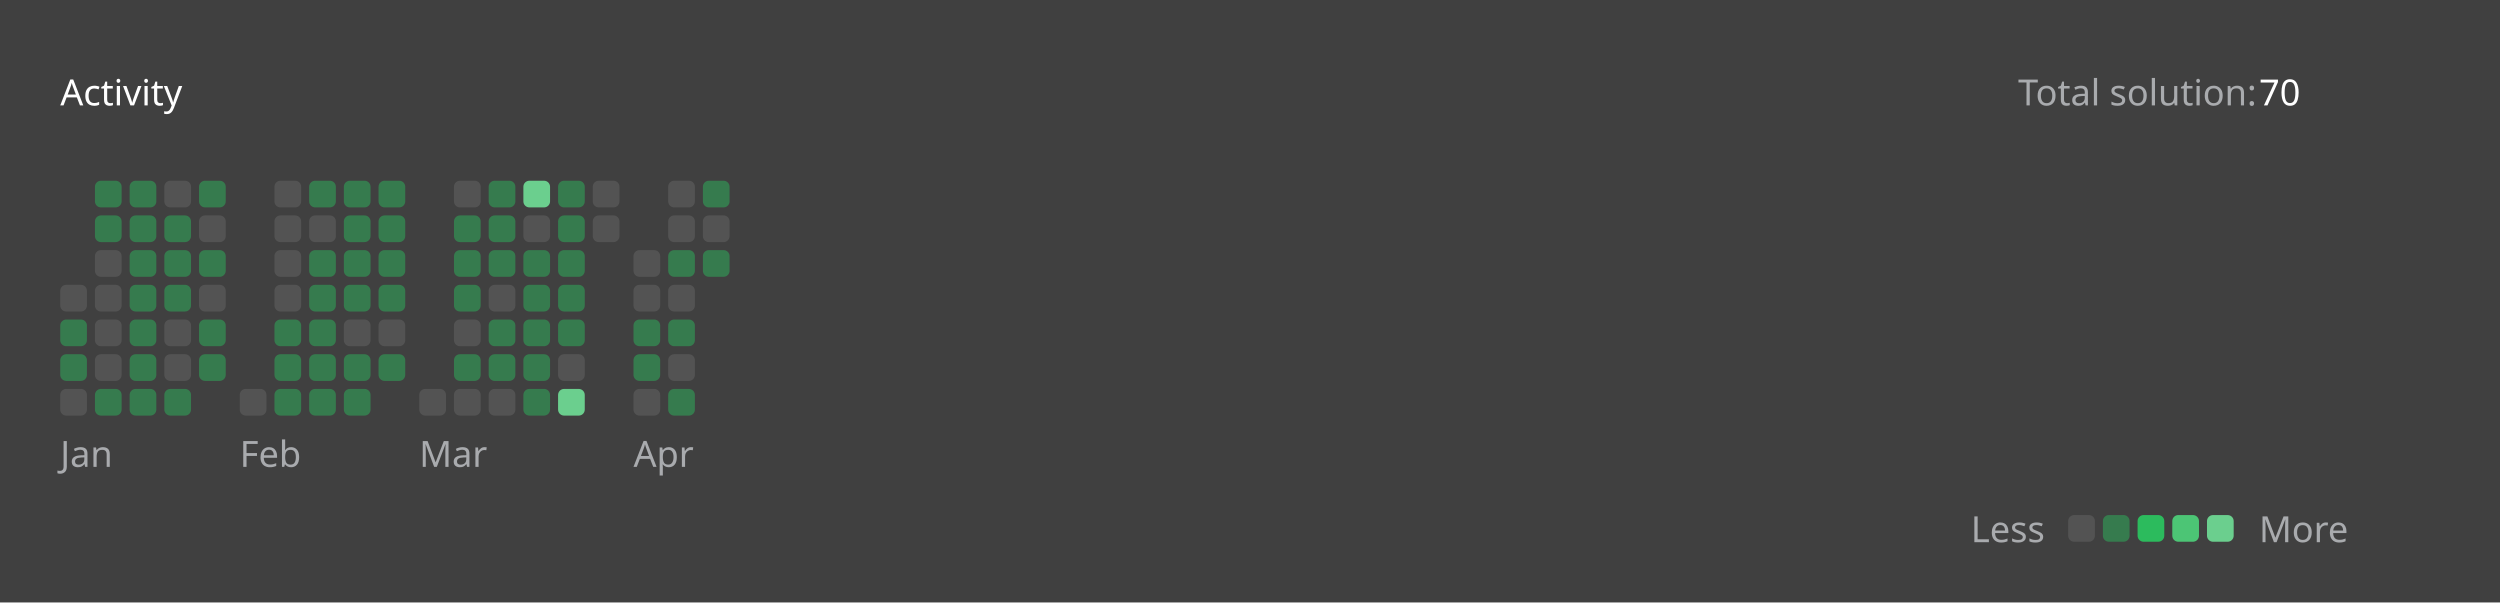
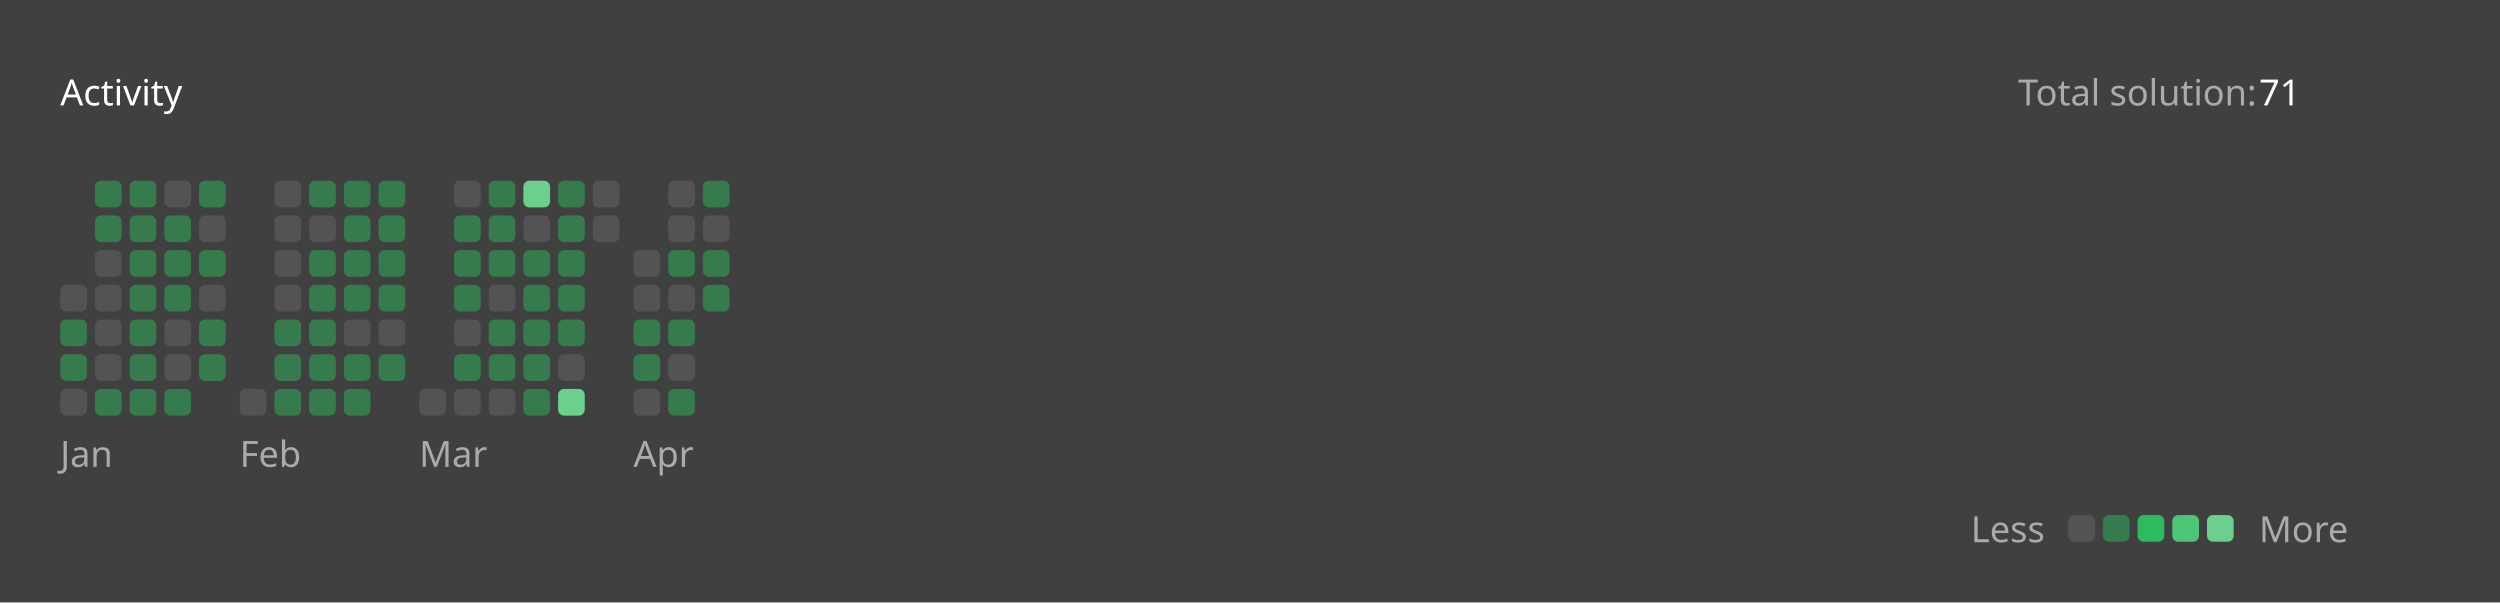
<svg xmlns="http://www.w3.org/2000/svg" version="1.1" height="200" width="830" viewBox="0 0 830 200">
  <style>*{font-family: "Segoe UI", Tahoma, Geneva, Verdana, sans-serif;}</style>
  <style>.title{font-weight: 500;font-size: 1rem;}</style>
  <style>.rotate-90{transform: rotate(-90deg);transform-origin: center;transform-box: fill-box;}</style>
  <style>.state{font-size: .75rem;}</style>
  <style>.light{color: #ffffff;fill: #ffffff;}</style>
  <style>.light-gray{color: #eff2f699;fill: #eff2f699;}</style>
  <style>.dark-gray{color: #ebebf54d;fill: #ebebf54d;}</style>
  <style>.gray{color: #747474;fill: #747474;}</style>
  <style>.orange{color: #ffa116;fill: #ffa116;}</style>
  <style>.background{color: #404040;fill: #404040;}</style>
  <style>.level-1-block{fill: #ffffff1a;}</style>
  <style>.level-2-block{fill: #2cb55d80;}</style>
  <style>.level-3-block{fill: #2cbb5dff;}</style>
  <style>.level-4-block{fill: #4cc575ff;}</style>
  <style>.level-5-block{fill: #6bcf8eff;}</style>
  <rect fill="#404040" x="0" y="0" width="830" height="200" rx="0.5rem" />
  <g text-anchor="start" text-decoration="1" class="title">
    <text x="20" y="35">
      <tspan class="light">Activity</tspan>
      <tspan class="orange" />
    </text>
  </g>
  <g class="state">
    <text x="670" y="35" class="light-gray"> Total solution: </text>
-     <text x="750" y="35" class="light"> 70 </text>
+     <text x="750" y="35" class="light"> 71 </text>
    <text x="678.88" y="180" class="light-gray" text-anchor="end">Less</text>
    <rect x="686.64" y="171" width="8.86" height="8.86" rx="2" ry="2" class="level-1-block" />
    <rect x="698.16" y="171" width="8.86" height="8.86" rx="2" ry="2" class="level-2-block" />
    <rect x="709.68" y="171" width="8.86" height="8.86" rx="2" ry="2" class="level-3-block" />
    <rect x="721.2" y="171" width="8.86" height="8.86" rx="2" ry="2" class="level-4-block" />
    <rect x="732.72" y="171" width="8.86" height="8.86" rx="2" ry="2" class="level-5-block" />
    <text x="750" y="180" class="light-gray">More</text>
  </g>
  <g x="20" y="60">
    <g x="20" y="60">
      <g x="20.0" y="60">
        <rect x="20.0" y="94.56" width="8.86" height="8.86" rx="2" ry="2" class="level-1-block" />
        <rect x="20.0" y="106.08" width="8.86" height="8.86" rx="2" ry="2" class="level-2-block" />
        <rect x="20.0" y="117.6" width="8.86" height="8.86" rx="2" ry="2" class="level-2-block" />
        <rect x="20.0" y="129.12" width="8.86" height="8.86" rx="2" ry="2" class="level-1-block" />
      </g>
      <g x="31.52" y="60">
        <rect x="31.52" y="60.0" width="8.86" height="8.86" rx="2" ry="2" class="level-2-block" />
        <rect x="31.52" y="71.52" width="8.86" height="8.86" rx="2" ry="2" class="level-2-block" />
        <rect x="31.52" y="83.04" width="8.86" height="8.86" rx="2" ry="2" class="level-1-block" />
        <rect x="31.52" y="94.56" width="8.86" height="8.86" rx="2" ry="2" class="level-1-block" />
        <rect x="31.52" y="106.08" width="8.86" height="8.86" rx="2" ry="2" class="level-1-block" />
        <rect x="31.52" y="117.6" width="8.86" height="8.86" rx="2" ry="2" class="level-1-block" />
        <rect x="31.52" y="129.12" width="8.86" height="8.86" rx="2" ry="2" class="level-2-block" />
      </g>
      <g x="43.04" y="60">
        <rect x="43.04" y="60.0" width="8.86" height="8.86" rx="2" ry="2" class="level-2-block" />
        <rect x="43.04" y="71.52" width="8.86" height="8.86" rx="2" ry="2" class="level-2-block" />
        <rect x="43.04" y="83.04" width="8.86" height="8.86" rx="2" ry="2" class="level-2-block" />
        <rect x="43.04" y="94.56" width="8.86" height="8.86" rx="2" ry="2" class="level-2-block" />
        <rect x="43.04" y="106.08" width="8.86" height="8.86" rx="2" ry="2" class="level-2-block" />
        <rect x="43.04" y="117.6" width="8.86" height="8.86" rx="2" ry="2" class="level-2-block" />
        <rect x="43.04" y="129.12" width="8.86" height="8.86" rx="2" ry="2" class="level-2-block" />
      </g>
      <g x="54.56" y="60">
        <rect x="54.56" y="60.0" width="8.86" height="8.86" rx="2" ry="2" class="level-1-block" />
        <rect x="54.56" y="71.52" width="8.86" height="8.86" rx="2" ry="2" class="level-2-block" />
        <rect x="54.56" y="83.04" width="8.86" height="8.86" rx="2" ry="2" class="level-2-block" />
        <rect x="54.56" y="94.56" width="8.86" height="8.86" rx="2" ry="2" class="level-2-block" />
        <rect x="54.56" y="106.08" width="8.86" height="8.86" rx="2" ry="2" class="level-1-block" />
        <rect x="54.56" y="117.6" width="8.86" height="8.86" rx="2" ry="2" class="level-1-block" />
        <rect x="54.56" y="129.12" width="8.86" height="8.86" rx="2" ry="2" class="level-2-block" />
      </g>
      <g x="66.08" y="60">
        <rect x="66.08" y="60.0" width="8.86" height="8.86" rx="2" ry="2" class="level-2-block" />
        <rect x="66.08" y="71.52" width="8.86" height="8.86" rx="2" ry="2" class="level-1-block" />
        <rect x="66.08" y="83.04" width="8.86" height="8.86" rx="2" ry="2" class="level-2-block" />
        <rect x="66.08" y="94.56" width="8.86" height="8.86" rx="2" ry="2" class="level-1-block" />
        <rect x="66.08" y="106.08" width="8.86" height="8.86" rx="2" ry="2" class="level-2-block" />
        <rect x="66.08" y="117.6" width="8.86" height="8.86" rx="2" ry="2" class="level-2-block" />
      </g>
      <text x="20.0" y="155" class="light-gray state">Jan</text>
    </g>
  </g>
  <g x="79.6" y="60">
    <g x="79.6" y="60">
      <g x="79.6" y="60">
        <rect x="79.6" y="129.12" width="8.86" height="8.86" rx="2" ry="2" class="level-1-block" />
      </g>
      <g x="91.12" y="60">
        <rect x="91.12" y="60.0" width="8.86" height="8.86" rx="2" ry="2" class="level-1-block" />
        <rect x="91.12" y="71.52" width="8.86" height="8.86" rx="2" ry="2" class="level-1-block" />
        <rect x="91.12" y="83.04" width="8.86" height="8.86" rx="2" ry="2" class="level-1-block" />
        <rect x="91.12" y="94.56" width="8.86" height="8.86" rx="2" ry="2" class="level-1-block" />
        <rect x="91.12" y="106.08" width="8.86" height="8.86" rx="2" ry="2" class="level-2-block" />
        <rect x="91.12" y="117.6" width="8.86" height="8.86" rx="2" ry="2" class="level-2-block" />
        <rect x="91.12" y="129.12" width="8.86" height="8.86" rx="2" ry="2" class="level-2-block" />
      </g>
      <g x="102.64" y="60">
        <rect x="102.64" y="60.0" width="8.86" height="8.86" rx="2" ry="2" class="level-2-block" />
        <rect x="102.64" y="71.52" width="8.86" height="8.86" rx="2" ry="2" class="level-1-block" />
        <rect x="102.64" y="83.04" width="8.86" height="8.86" rx="2" ry="2" class="level-2-block" />
        <rect x="102.64" y="94.56" width="8.86" height="8.86" rx="2" ry="2" class="level-2-block" />
        <rect x="102.64" y="106.08" width="8.86" height="8.86" rx="2" ry="2" class="level-2-block" />
        <rect x="102.64" y="117.6" width="8.86" height="8.86" rx="2" ry="2" class="level-2-block" />
        <rect x="102.64" y="129.12" width="8.86" height="8.86" rx="2" ry="2" class="level-2-block" />
      </g>
      <g x="114.16" y="60">
        <rect x="114.16" y="60.0" width="8.86" height="8.86" rx="2" ry="2" class="level-2-block" />
        <rect x="114.16" y="71.52" width="8.86" height="8.86" rx="2" ry="2" class="level-2-block" />
        <rect x="114.16" y="83.04" width="8.86" height="8.86" rx="2" ry="2" class="level-2-block" />
        <rect x="114.16" y="94.56" width="8.86" height="8.86" rx="2" ry="2" class="level-2-block" />
        <rect x="114.16" y="106.08" width="8.86" height="8.86" rx="2" ry="2" class="level-1-block" />
        <rect x="114.16" y="117.6" width="8.86" height="8.86" rx="2" ry="2" class="level-2-block" />
        <rect x="114.16" y="129.12" width="8.86" height="8.86" rx="2" ry="2" class="level-2-block" />
      </g>
      <g x="125.68" y="60">
        <rect x="125.68" y="60.0" width="8.86" height="8.86" rx="2" ry="2" class="level-2-block" />
        <rect x="125.68" y="71.52" width="8.86" height="8.86" rx="2" ry="2" class="level-2-block" />
        <rect x="125.68" y="83.04" width="8.86" height="8.86" rx="2" ry="2" class="level-2-block" />
        <rect x="125.68" y="94.56" width="8.86" height="8.86" rx="2" ry="2" class="level-2-block" />
        <rect x="125.68" y="106.08" width="8.86" height="8.86" rx="2" ry="2" class="level-1-block" />
        <rect x="125.68" y="117.6" width="8.86" height="8.86" rx="2" ry="2" class="level-2-block" />
      </g>
      <text x="79.6" y="155" class="light-gray state">Feb</text>
    </g>
  </g>
  <g x="139.2" y="60">
    <g x="139.2" y="60">
      <g x="139.2" y="60">
        <rect x="139.2" y="129.12" width="8.86" height="8.86" rx="2" ry="2" class="level-1-block" />
      </g>
      <g x="150.72" y="60">
        <rect x="150.72" y="60.0" width="8.86" height="8.86" rx="2" ry="2" class="level-1-block" />
        <rect x="150.72" y="71.52" width="8.86" height="8.86" rx="2" ry="2" class="level-2-block" />
        <rect x="150.72" y="83.04" width="8.86" height="8.86" rx="2" ry="2" class="level-2-block" />
        <rect x="150.72" y="94.56" width="8.86" height="8.86" rx="2" ry="2" class="level-2-block" />
        <rect x="150.72" y="106.08" width="8.86" height="8.86" rx="2" ry="2" class="level-1-block" />
        <rect x="150.72" y="117.6" width="8.86" height="8.86" rx="2" ry="2" class="level-2-block" />
        <rect x="150.72" y="129.12" width="8.86" height="8.86" rx="2" ry="2" class="level-1-block" />
      </g>
      <g x="162.24" y="60">
        <rect x="162.24" y="60.0" width="8.86" height="8.86" rx="2" ry="2" class="level-2-block" />
        <rect x="162.24" y="71.52" width="8.86" height="8.86" rx="2" ry="2" class="level-2-block" />
        <rect x="162.24" y="83.04" width="8.86" height="8.86" rx="2" ry="2" class="level-2-block" />
        <rect x="162.24" y="94.56" width="8.86" height="8.86" rx="2" ry="2" class="level-1-block" />
        <rect x="162.24" y="106.08" width="8.86" height="8.86" rx="2" ry="2" class="level-2-block" />
        <rect x="162.24" y="117.6" width="8.86" height="8.86" rx="2" ry="2" class="level-2-block" />
        <rect x="162.24" y="129.12" width="8.86" height="8.86" rx="2" ry="2" class="level-1-block" />
      </g>
      <g x="173.76" y="60">
        <rect x="173.76" y="60.0" width="8.86" height="8.86" rx="2" ry="2" class="level-5-block" />
        <rect x="173.76" y="71.52" width="8.86" height="8.86" rx="2" ry="2" class="level-1-block" />
        <rect x="173.76" y="83.04" width="8.86" height="8.86" rx="2" ry="2" class="level-2-block" />
        <rect x="173.76" y="94.56" width="8.86" height="8.86" rx="2" ry="2" class="level-2-block" />
        <rect x="173.76" y="106.08" width="8.86" height="8.86" rx="2" ry="2" class="level-2-block" />
        <rect x="173.76" y="117.6" width="8.86" height="8.86" rx="2" ry="2" class="level-2-block" />
        <rect x="173.76" y="129.12" width="8.86" height="8.86" rx="2" ry="2" class="level-2-block" />
      </g>
      <g x="185.28" y="60">
        <rect x="185.28" y="60.0" width="8.86" height="8.86" rx="2" ry="2" class="level-2-block" />
        <rect x="185.28" y="71.52" width="8.86" height="8.86" rx="2" ry="2" class="level-2-block" />
        <rect x="185.28" y="83.04" width="8.86" height="8.86" rx="2" ry="2" class="level-2-block" />
        <rect x="185.28" y="94.56" width="8.86" height="8.86" rx="2" ry="2" class="level-2-block" />
        <rect x="185.28" y="106.08" width="8.86" height="8.86" rx="2" ry="2" class="level-2-block" />
        <rect x="185.28" y="117.6" width="8.86" height="8.86" rx="2" ry="2" class="level-1-block" />
        <rect x="185.28" y="129.12" width="8.86" height="8.86" rx="2" ry="2" class="level-5-block" />
      </g>
      <g x="196.8" y="60">
        <rect x="196.8" y="60.0" width="8.86" height="8.86" rx="2" ry="2" class="level-1-block" />
        <rect x="196.8" y="71.52" width="8.86" height="8.86" rx="2" ry="2" class="level-1-block" />
      </g>
      <text x="139.2" y="155" class="light-gray state">Mar</text>
    </g>
  </g>
  <g x="210.32" y="60">
    <g x="210.32" y="60">
      <g x="210.32" y="60">
        <rect x="210.32" y="83.04" width="8.86" height="8.86" rx="2" ry="2" class="level-1-block" />
        <rect x="210.32" y="94.56" width="8.86" height="8.86" rx="2" ry="2" class="level-1-block" />
        <rect x="210.32" y="106.08" width="8.86" height="8.86" rx="2" ry="2" class="level-2-block" />
        <rect x="210.32" y="117.6" width="8.86" height="8.86" rx="2" ry="2" class="level-2-block" />
        <rect x="210.32" y="129.12" width="8.86" height="8.86" rx="2" ry="2" class="level-1-block" />
      </g>
      <g x="221.84" y="60">
        <rect x="221.84" y="60.0" width="8.86" height="8.86" rx="2" ry="2" class="level-1-block" />
        <rect x="221.84" y="71.52" width="8.86" height="8.86" rx="2" ry="2" class="level-1-block" />
        <rect x="221.84" y="83.04" width="8.86" height="8.86" rx="2" ry="2" class="level-2-block" />
        <rect x="221.84" y="94.56" width="8.86" height="8.86" rx="2" ry="2" class="level-1-block" />
        <rect x="221.84" y="106.08" width="8.86" height="8.86" rx="2" ry="2" class="level-2-block" />
        <rect x="221.84" y="117.6" width="8.86" height="8.86" rx="2" ry="2" class="level-1-block" />
        <rect x="221.84" y="129.12" width="8.86" height="8.86" rx="2" ry="2" class="level-2-block" />
      </g>
      <g x="233.36" y="60">
        <rect x="233.36" y="60.0" width="8.86" height="8.86" rx="2" ry="2" class="level-2-block" />
        <rect x="233.36" y="71.52" width="8.86" height="8.86" rx="2" ry="2" class="level-1-block" />
        <rect x="233.36" y="83.04" width="8.86" height="8.86" rx="2" ry="2" class="level-2-block" />
+         <rect x="233.36" y="94.56" width="8.86" height="8.86" rx="2" ry="2" class="level-2-block" />
      </g>
      <text x="210.32" y="155" class="light-gray state">Apr</text>
    </g>
  </g>
</svg>
